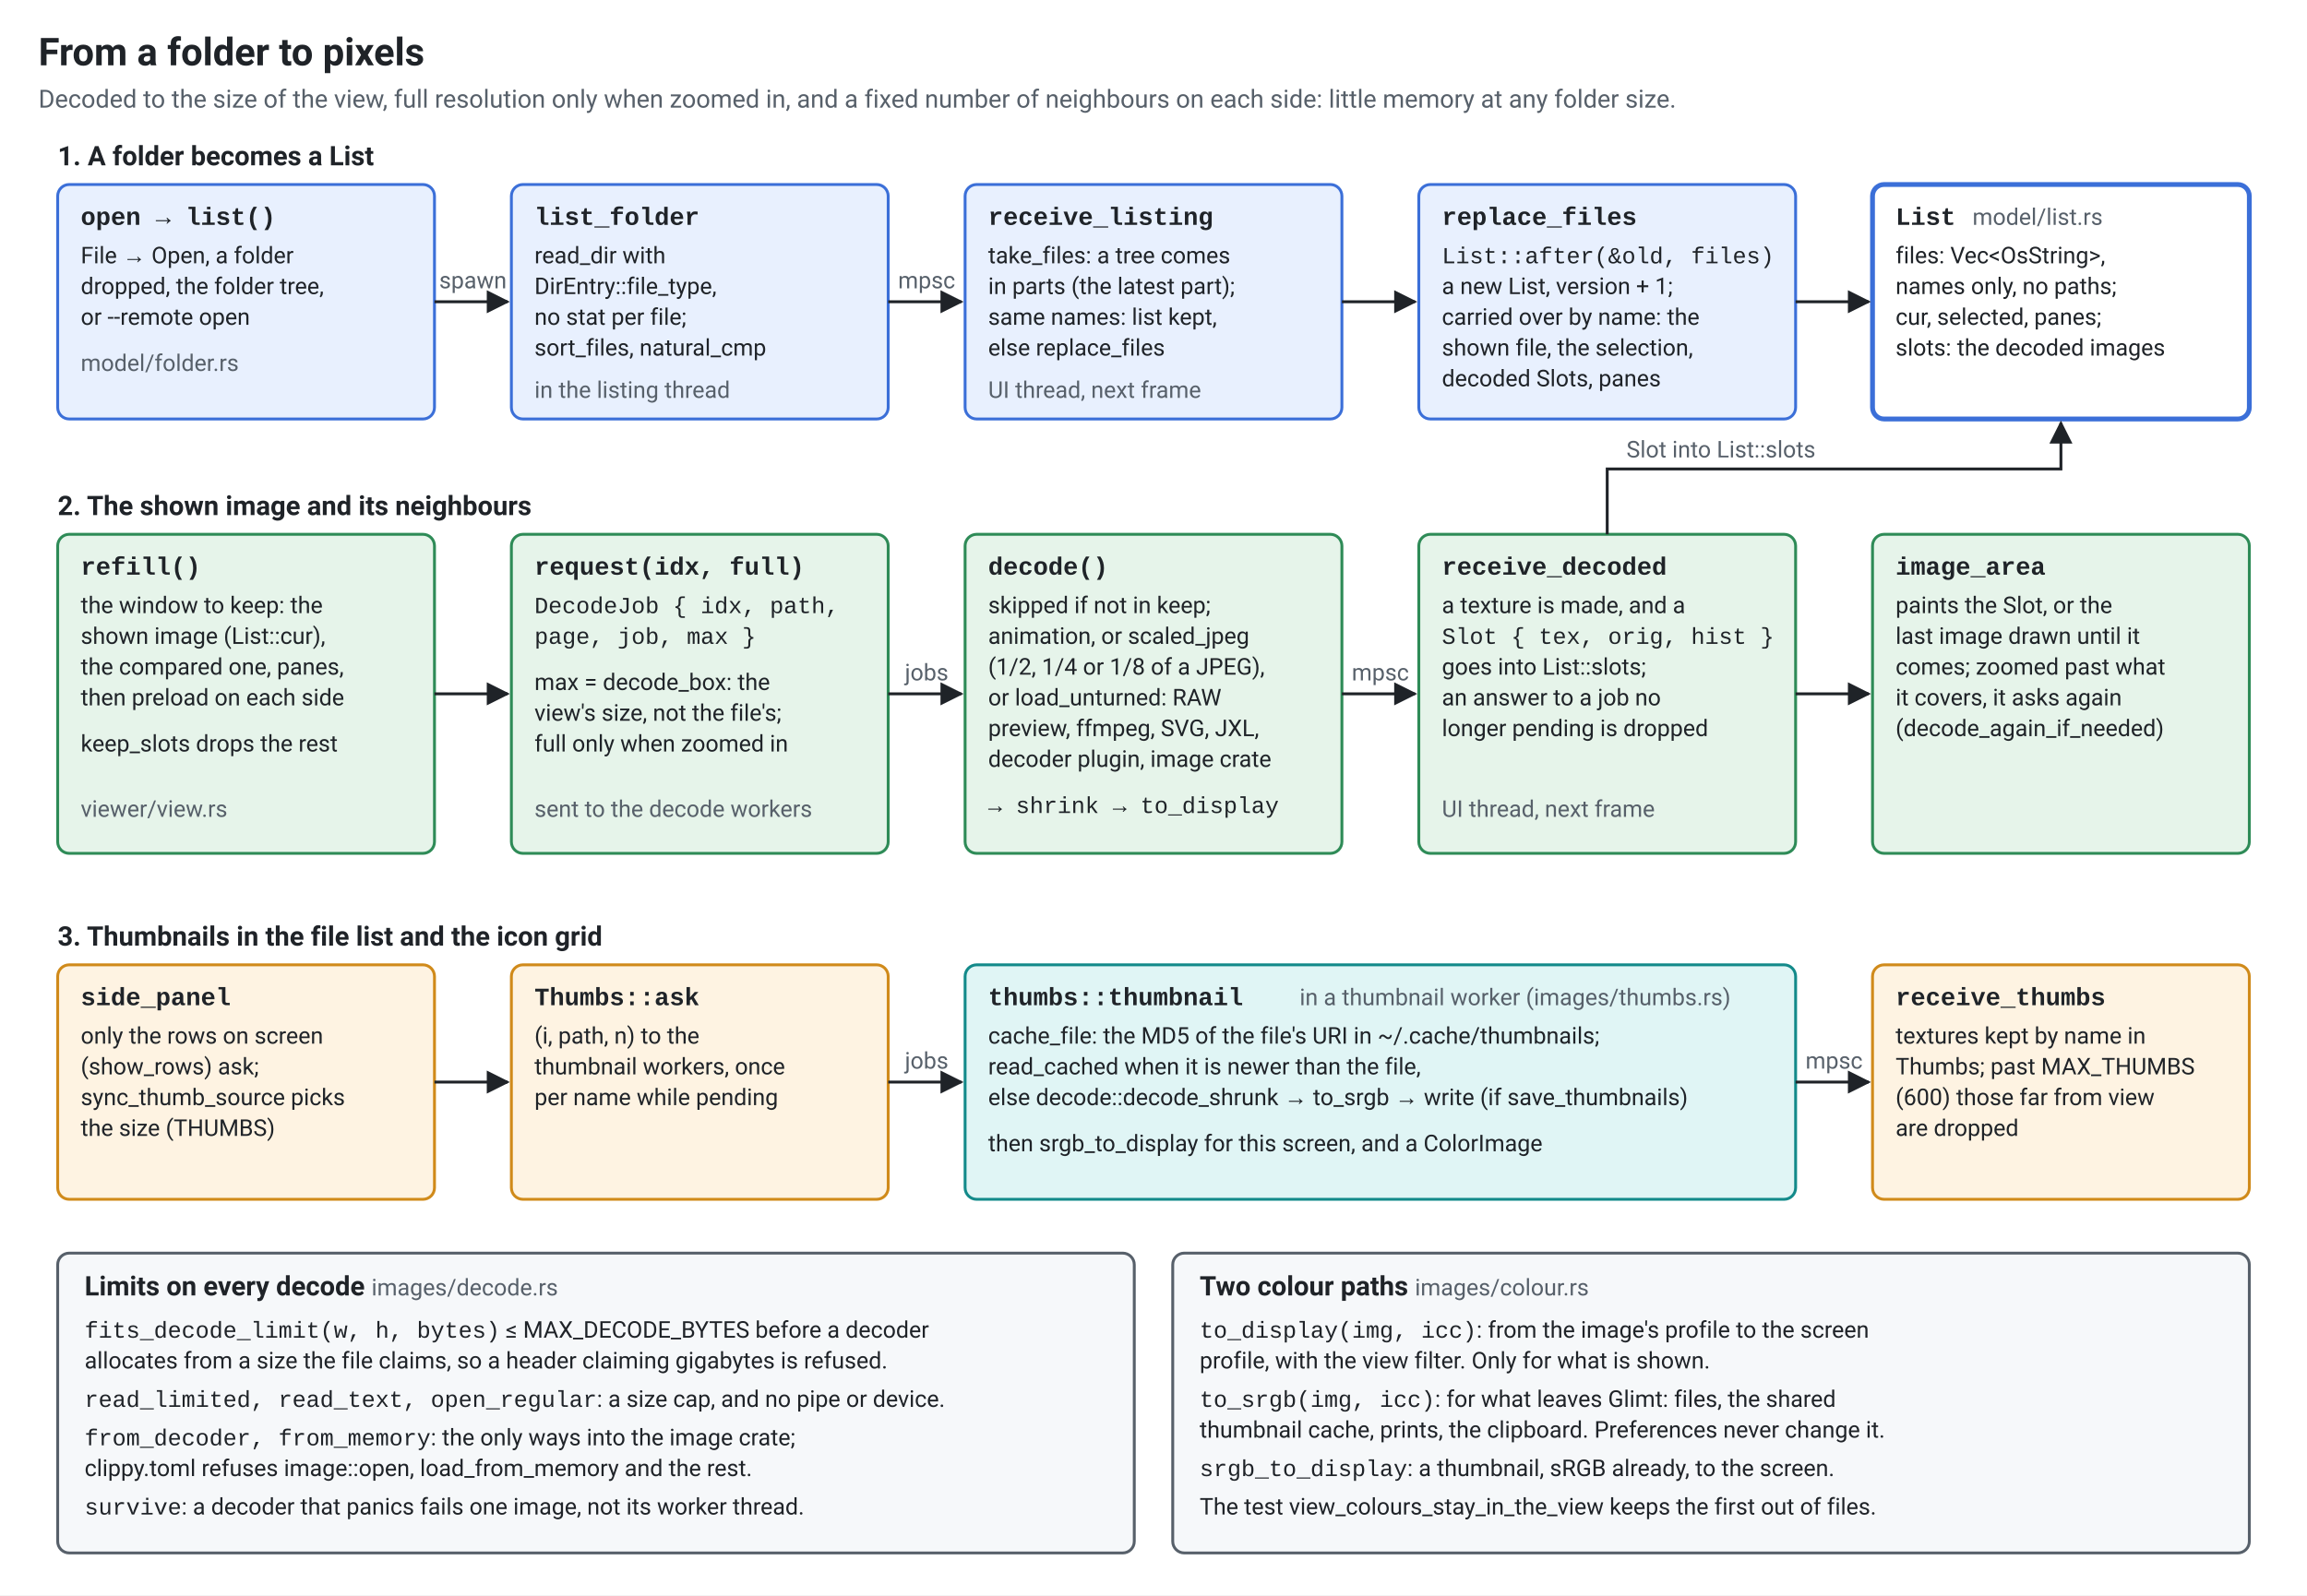
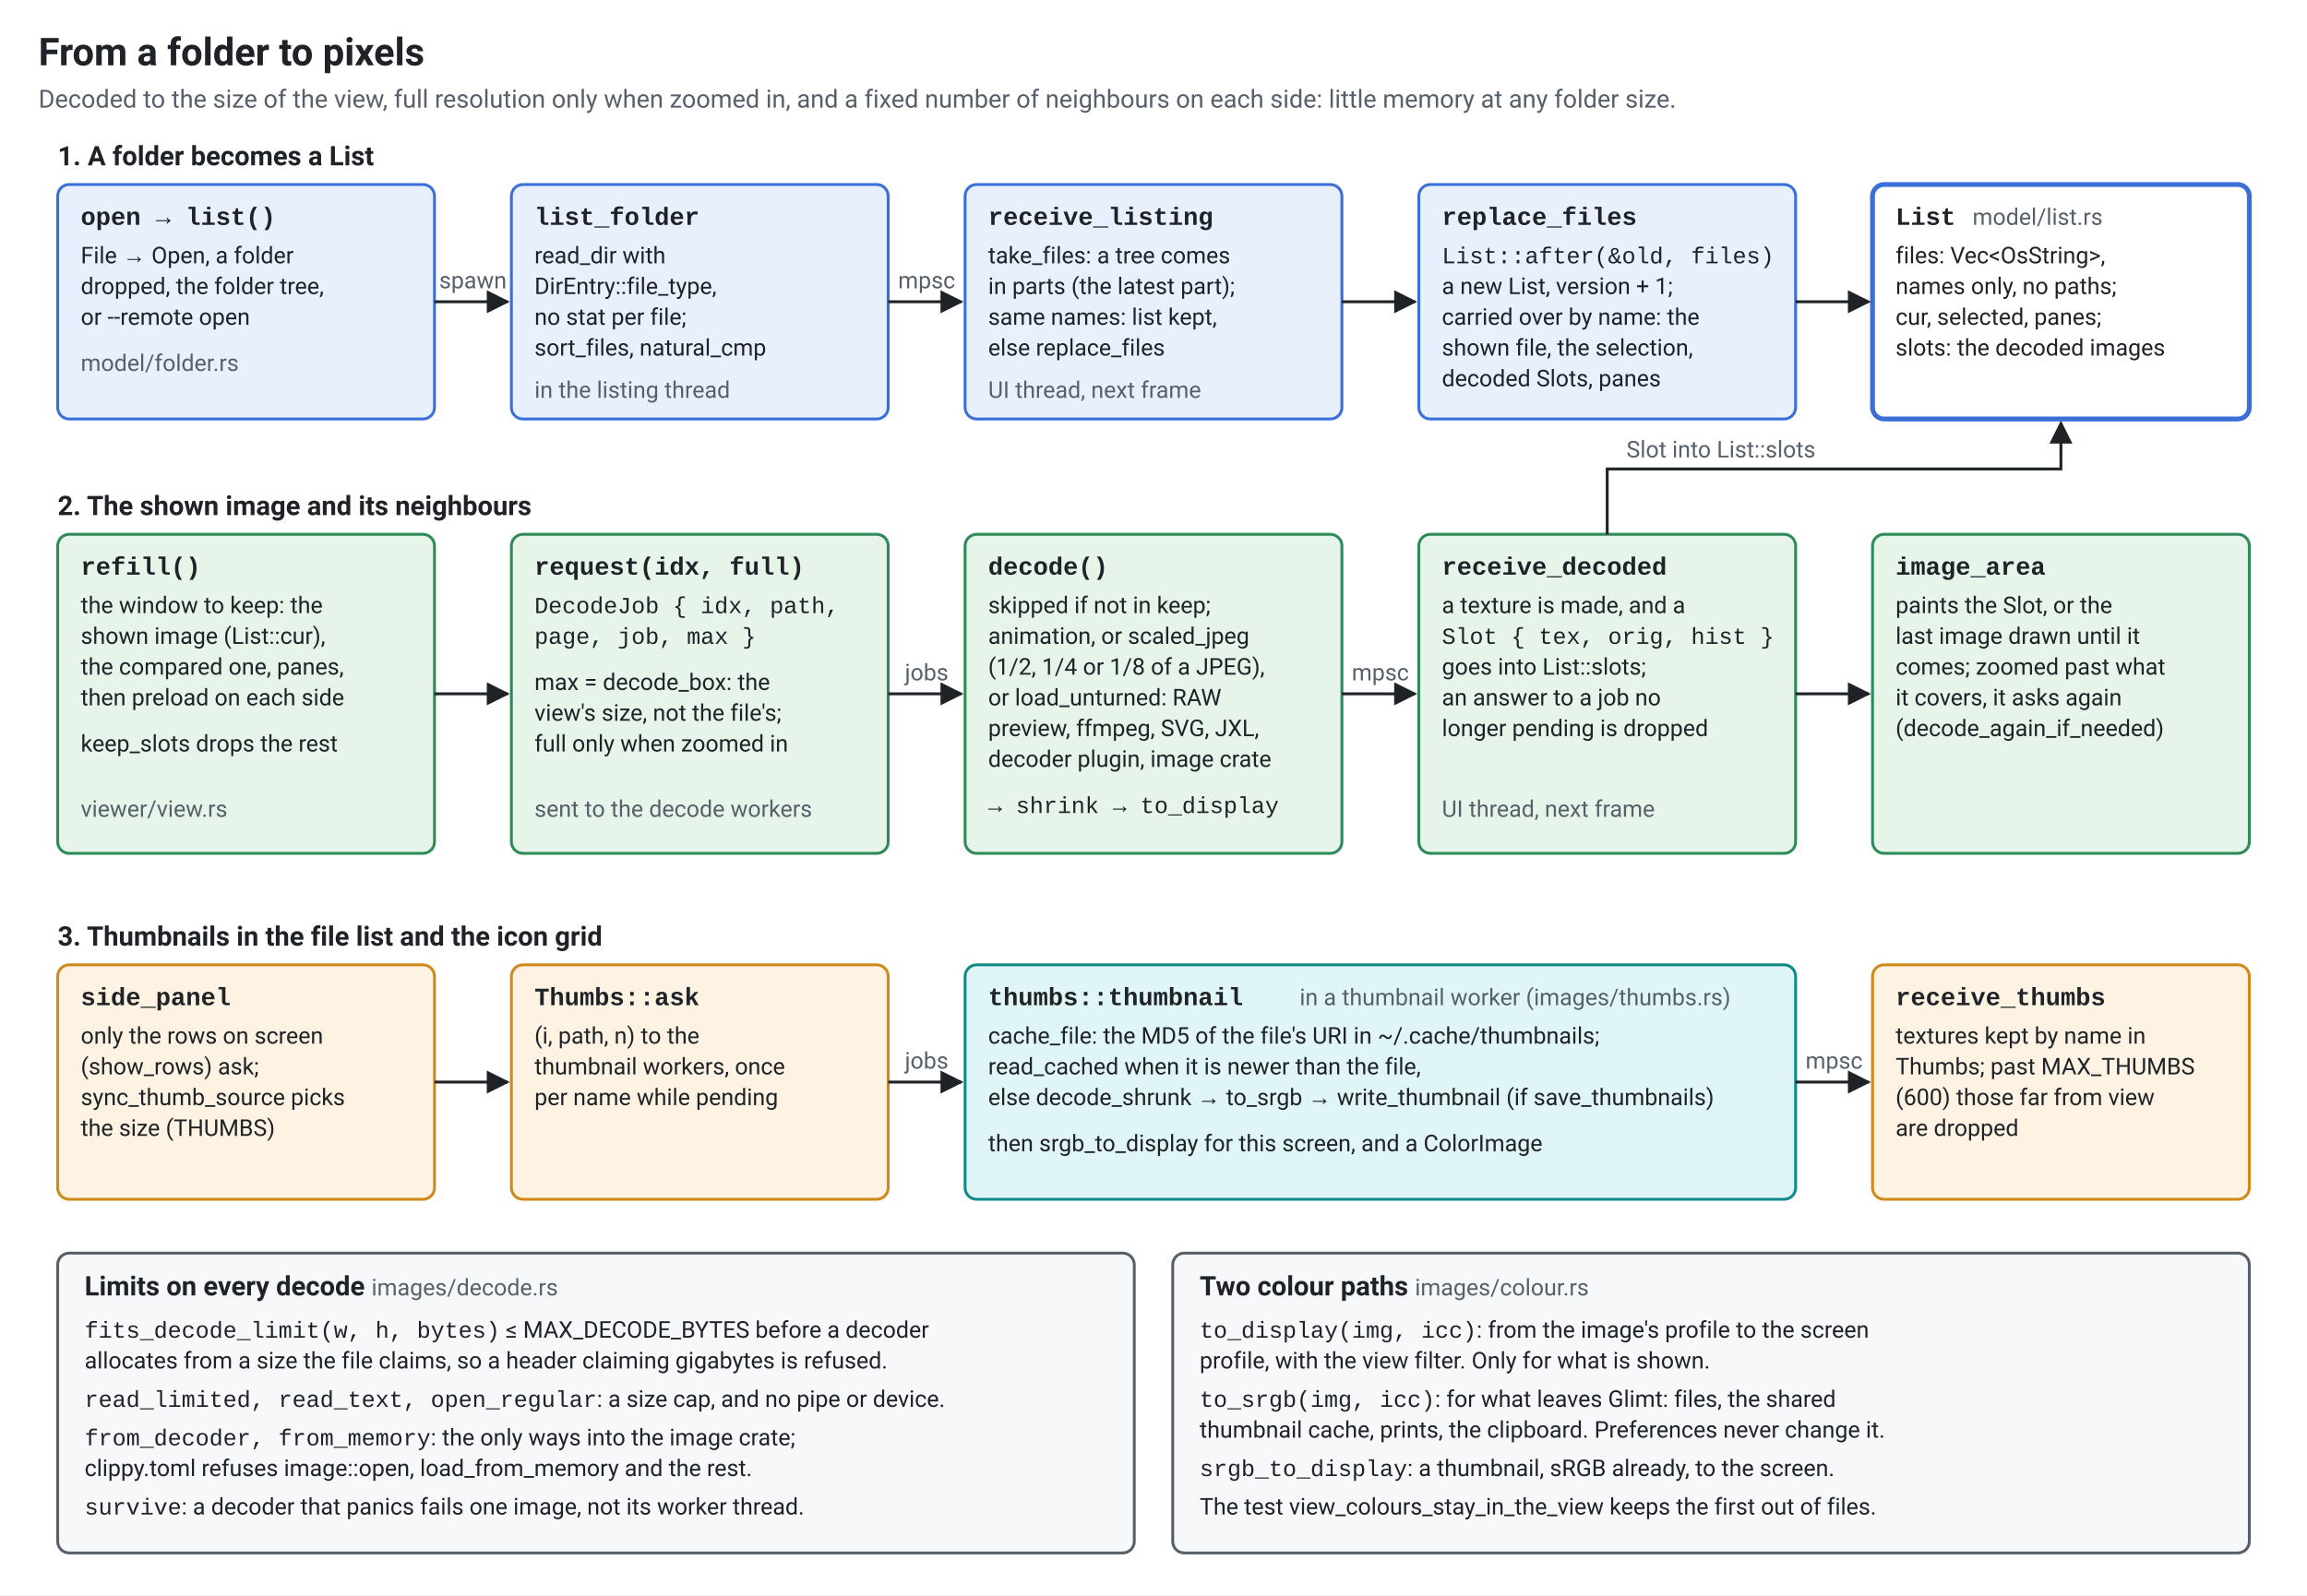
<svg xmlns="http://www.w3.org/2000/svg" viewBox="0 0 1200 830" width="1200" height="830" role="img" aria-label="From a folder to pixels in Glimt. A listing thread reads the folder without a stat per file; replace_files makes a new List and carries the shown file, selection and decoded slots over by name. refill asks the decode workers for the shown image and its neighbours at the size of the view; decode shrinks and converts to the screen with to_display. Thumbnails come from the freedesktop cache or are made, converted with to_srgb for the cache. Every decode checks fits_decode_limit before it allocates.">
  <defs>
    <marker id="arrow" viewBox="0 0 10 10" refX="9" refY="5" markerWidth="8" markerHeight="8" orient="auto-start-reverse">
      <path d="M0,0 L10,5 L0,10 z" fill="#1f2328" />
    </marker>
  </defs>
  <rect x="0" y="0" width="1200" height="830" fill="#ffffff" />
  <g font-family="system-ui, -apple-system, 'Segoe UI', Roboto, 'Helvetica Neue', Arial, sans-serif" fill="#1f2328">
    <text x="20" y="34" font-size="20" font-weight="700">From a folder to pixels</text>
    <text x="20" y="56" font-size="13" fill="#57606a">Decoded to the size of the view, full resolution only when zoomed in, and a fixed number of neighbours on each side: little memory at any folder size.</text>
    <text x="30" y="86" font-size="14" font-weight="700">1. A folder becomes a List</text>
    <g font-size="12">
      <rect x="30" y="96" width="196" height="122" rx="6" fill="#e8f0fe" stroke="#3b6fd8" stroke-width="1.5" />
      <text x="42" y="117" font-size="13" font-weight="700" font-family="ui-monospace, SFMono-Regular, Menlo, Consolas, 'Liberation Mono', monospace">open → list()</text>
      <text x="42" y="137">File → Open, a folder</text>
      <text x="42" y="153">dropped, the folder tree,</text>
      <text x="42" y="169">or --remote open</text>
      <text x="42" y="193" fill="#57606a">model/folder.rs</text>
      <rect x="266" y="96" width="196" height="122" rx="6" fill="#e8f0fe" stroke="#3b6fd8" stroke-width="1.5" />
      <text x="278" y="117" font-size="13" font-weight="700" font-family="ui-monospace, SFMono-Regular, Menlo, Consolas, 'Liberation Mono', monospace">list_folder</text>
      <text x="278" y="137">read_dir with</text>
      <text x="278" y="153">DirEntry::file_type,</text>
      <text x="278" y="169">no stat per file;</text>
      <text x="278" y="185">sort_files, natural_cmp</text>
      <text x="278" y="207" fill="#57606a">in the listing thread</text>
      <rect x="502" y="96" width="196" height="122" rx="6" fill="#e8f0fe" stroke="#3b6fd8" stroke-width="1.5" />
      <text x="514" y="117" font-size="13" font-weight="700" font-family="ui-monospace, SFMono-Regular, Menlo, Consolas, 'Liberation Mono', monospace">receive_listing</text>
      <text x="514" y="137">take_files: a tree comes</text>
      <text x="514" y="153">in parts (the latest part);</text>
      <text x="514" y="169">same names: list kept,</text>
      <text x="514" y="185">else replace_files</text>
      <text x="514" y="207" fill="#57606a">UI thread, next frame</text>
      <rect x="738" y="96" width="196" height="122" rx="6" fill="#e8f0fe" stroke="#3b6fd8" stroke-width="1.5" />
      <text x="750" y="117" font-size="13" font-weight="700" font-family="ui-monospace, SFMono-Regular, Menlo, Consolas, 'Liberation Mono', monospace">replace_files</text>
      <text x="750" y="137" font-family="ui-monospace, SFMono-Regular, Menlo, Consolas, 'Liberation Mono', monospace">List::after(&amp;old, files)</text>
      <text x="750" y="153">a new List, version + 1;</text>
      <text x="750" y="169">carried over by name: the</text>
      <text x="750" y="185">shown file, the selection,</text>
      <text x="750" y="201">decoded Slots, panes</text>
      <rect x="974" y="96" width="196" height="122" rx="6" fill="#ffffff" stroke="#3b6fd8" stroke-width="2.5" />
      <text x="986" y="117" font-size="13" font-weight="700" font-family="ui-monospace, SFMono-Regular, Menlo, Consolas, 'Liberation Mono', monospace">List</text>
      <text x="1026" y="117" fill="#57606a">model/list.rs</text>
      <text x="986" y="137">files: Vec&lt;OsString&gt;,</text>
      <text x="986" y="153">names only, no paths;</text>
      <text x="986" y="169">cur, selected, panes;</text>
      <text x="986" y="185">slots: the decoded images</text>
    </g>
    <g font-size="12" fill="#57606a" text-anchor="middle">
      <line x1="226" y1="157" x2="264" y2="157" stroke="#1f2328" stroke-width="1.5" marker-end="url(#arrow)" />
      <text x="246" y="150">spawn</text>
      <line x1="462" y1="157" x2="500" y2="157" stroke="#1f2328" stroke-width="1.5" marker-end="url(#arrow)" />
      <text x="482" y="150">mpsc</text>
      <line x1="698" y1="157" x2="736" y2="157" stroke="#1f2328" stroke-width="1.5" marker-end="url(#arrow)" />
      <line x1="934" y1="157" x2="972" y2="157" stroke="#1f2328" stroke-width="1.5" marker-end="url(#arrow)" />
    </g>
    <text x="30" y="268" font-size="14" font-weight="700">2. The shown image and its neighbours</text>
    <g font-size="12">
      <rect x="30" y="278" width="196" height="166" rx="6" fill="#e6f4ea" stroke="#2e8b57" stroke-width="1.5" />
      <text x="42" y="299" font-size="13" font-weight="700" font-family="ui-monospace, SFMono-Regular, Menlo, Consolas, 'Liberation Mono', monospace">refill()</text>
      <text x="42" y="319">the window to keep: the</text>
      <text x="42" y="335">shown image (List::cur),</text>
      <text x="42" y="351">the compared one, panes,</text>
      <text x="42" y="367">then preload on each side</text>
      <text x="42" y="391">keep_slots drops the rest</text>
      <text x="42" y="425" fill="#57606a">viewer/view.rs</text>
      <rect x="266" y="278" width="196" height="166" rx="6" fill="#e6f4ea" stroke="#2e8b57" stroke-width="1.5" />
      <text x="278" y="299" font-size="13" font-weight="700" font-family="ui-monospace, SFMono-Regular, Menlo, Consolas, 'Liberation Mono', monospace">request(idx, full)</text>
      <text x="278" y="319" font-family="ui-monospace, SFMono-Regular, Menlo, Consolas, 'Liberation Mono', monospace">DecodeJob { idx, path,</text>
      <text x="278" y="335" font-family="ui-monospace, SFMono-Regular, Menlo, Consolas, 'Liberation Mono', monospace">  page, job, max }</text>
      <text x="278" y="359">max = decode_box: the</text>
      <text x="278" y="375">view's size, not the file's;</text>
      <text x="278" y="391">full only when zoomed in</text>
      <text x="278" y="425" fill="#57606a">sent to the decode workers</text>
      <rect x="502" y="278" width="196" height="166" rx="6" fill="#e6f4ea" stroke="#2e8b57" stroke-width="1.5" />
      <text x="514" y="299" font-size="13" font-weight="700" font-family="ui-monospace, SFMono-Regular, Menlo, Consolas, 'Liberation Mono', monospace">decode()</text>
      <text x="514" y="319">skipped if not in keep;</text>
      <text x="514" y="335">animation, or scaled_jpeg</text>
      <text x="514" y="351">(1/2, 1/4 or 1/8 of a JPEG),</text>
      <text x="514" y="367">or load_unturned: RAW</text>
      <text x="514" y="383">preview, ffmpeg, SVG, JXL,</text>
      <text x="514" y="399">decoder plugin, image crate</text>
      <text x="514" y="423" font-family="ui-monospace, SFMono-Regular, Menlo, Consolas, 'Liberation Mono', monospace">→ shrink → to_display</text>
      <rect x="738" y="278" width="196" height="166" rx="6" fill="#e6f4ea" stroke="#2e8b57" stroke-width="1.5" />
      <text x="750" y="299" font-size="13" font-weight="700" font-family="ui-monospace, SFMono-Regular, Menlo, Consolas, 'Liberation Mono', monospace">receive_decoded</text>
      <text x="750" y="319">a texture is made, and a</text>
      <text x="750" y="335" font-family="ui-monospace, SFMono-Regular, Menlo, Consolas, 'Liberation Mono', monospace">Slot { tex, orig, hist }</text>
      <text x="750" y="351">goes into List::slots;</text>
      <text x="750" y="367">an answer to a job no</text>
      <text x="750" y="383">longer pending is dropped</text>
      <text x="750" y="425" fill="#57606a">UI thread, next frame</text>
      <rect x="974" y="278" width="196" height="166" rx="6" fill="#e6f4ea" stroke="#2e8b57" stroke-width="1.5" />
      <text x="986" y="299" font-size="13" font-weight="700" font-family="ui-monospace, SFMono-Regular, Menlo, Consolas, 'Liberation Mono', monospace">image_area</text>
      <text x="986" y="319">paints the Slot, or the</text>
      <text x="986" y="335">last image drawn until it</text>
      <text x="986" y="351">comes; zoomed past what</text>
      <text x="986" y="367">it covers, it asks again</text>
      <text x="986" y="383">(decode_again_if_needed)</text>
    </g>
    <g font-size="12" fill="#57606a" text-anchor="middle">
      <line x1="226" y1="361" x2="264" y2="361" stroke="#1f2328" stroke-width="1.5" marker-end="url(#arrow)" />
      <line x1="462" y1="361" x2="500" y2="361" stroke="#1f2328" stroke-width="1.5" marker-end="url(#arrow)" />
      <text x="482" y="354">jobs</text>
      <line x1="698" y1="361" x2="736" y2="361" stroke="#1f2328" stroke-width="1.5" marker-end="url(#arrow)" />
      <text x="718" y="354">mpsc</text>
      <line x1="934" y1="361" x2="972" y2="361" stroke="#1f2328" stroke-width="1.5" marker-end="url(#arrow)" />
    </g>
    <polyline points="836,278 836,244 1072,244 1072,220" fill="none" stroke="#1f2328" stroke-width="1.5" marker-end="url(#arrow)" />
    <text x="846" y="238" font-size="12" fill="#57606a">Slot into List::slots</text>
    <text x="30" y="492" font-size="14" font-weight="700">3. Thumbnails in the file list and the icon grid</text>
    <g font-size="12">
      <rect x="30" y="502" width="196" height="122" rx="6" fill="#fef3e2" stroke="#d08a1a" stroke-width="1.5" />
      <text x="42" y="523" font-size="13" font-weight="700" font-family="ui-monospace, SFMono-Regular, Menlo, Consolas, 'Liberation Mono', monospace">side_panel</text>
      <text x="42" y="543">only the rows on screen</text>
      <text x="42" y="559">(show_rows) ask;</text>
      <text x="42" y="575">sync_thumb_source picks</text>
      <text x="42" y="591">the size (THUMBS)</text>
      <rect x="266" y="502" width="196" height="122" rx="6" fill="#fef3e2" stroke="#d08a1a" stroke-width="1.5" />
      <text x="278" y="523" font-size="13" font-weight="700" font-family="ui-monospace, SFMono-Regular, Menlo, Consolas, 'Liberation Mono', monospace">Thumbs::ask</text>
      <text x="278" y="543">(i, path, n) to the</text>
      <text x="278" y="559">thumbnail workers, once</text>
      <text x="278" y="575">per name while pending</text>
      <rect x="502" y="502" width="432" height="122" rx="6" fill="#e0f5f5" stroke="#138a8a" stroke-width="1.5" />
      <text x="514" y="523" font-size="13" font-weight="700" font-family="ui-monospace, SFMono-Regular, Menlo, Consolas, 'Liberation Mono', monospace">thumbs::thumbnail</text>
      <text x="676" y="523" fill="#57606a">in a thumbnail worker (images/thumbs.rs)</text>
      <text x="514" y="543">cache_file: the MD5 of the file's URI in ~/.cache/thumbnails;</text>
      <text x="514" y="559">read_cached when it is newer than the file,</text>
-       <text x="514" y="575">else decode::decode_shrunk → to_srgb → write (if save_thumbnails)</text>
+       <text x="514" y="575">else decode_shrunk → to_srgb → write_thumbnail (if save_thumbnails)</text>
      <text x="514" y="599">then srgb_to_display for this screen, and a ColorImage</text>
      <rect x="974" y="502" width="196" height="122" rx="6" fill="#fef3e2" stroke="#d08a1a" stroke-width="1.5" />
      <text x="986" y="523" font-size="13" font-weight="700" font-family="ui-monospace, SFMono-Regular, Menlo, Consolas, 'Liberation Mono', monospace">receive_thumbs</text>
      <text x="986" y="543">textures kept by name in</text>
      <text x="986" y="559">Thumbs; past MAX_THUMBS</text>
      <text x="986" y="575">(600) those far from view</text>
      <text x="986" y="591">are dropped</text>
    </g>
    <g font-size="12" fill="#57606a" text-anchor="middle">
      <line x1="226" y1="563" x2="264" y2="563" stroke="#1f2328" stroke-width="1.5" marker-end="url(#arrow)" />
      <line x1="462" y1="563" x2="500" y2="563" stroke="#1f2328" stroke-width="1.5" marker-end="url(#arrow)" />
      <text x="482" y="556">jobs</text>
      <line x1="934" y1="563" x2="972" y2="563" stroke="#1f2328" stroke-width="1.5" marker-end="url(#arrow)" />
      <text x="954" y="556">mpsc</text>
    </g>
    <rect x="30" y="652" width="560" height="156" rx="6" fill="#f6f8fa" stroke="#57606a" stroke-width="1.5" />
    <text x="44" y="674" font-size="14" font-weight="700">Limits on every decode <tspan font-weight="400" font-size="12" fill="#57606a">images/decode.rs</tspan>
    </text>
    <g font-size="12">
      <text x="44" y="696">
        <tspan font-family="ui-monospace, SFMono-Regular, Menlo, Consolas, 'Liberation Mono', monospace">fits_decode_limit(w, h, bytes)</tspan> ≤ MAX_DECODE_BYTES before a decoder</text>
      <text x="44" y="712">allocates from a size the file claims, so a header claiming gigabytes is refused.</text>
      <text x="44" y="732">
        <tspan font-family="ui-monospace, SFMono-Regular, Menlo, Consolas, 'Liberation Mono', monospace">read_limited, read_text, open_regular</tspan>: a size cap, and no pipe or device.</text>
      <text x="44" y="752">
        <tspan font-family="ui-monospace, SFMono-Regular, Menlo, Consolas, 'Liberation Mono', monospace">from_decoder, from_memory</tspan>: the only ways into the image crate;</text>
      <text x="44" y="768">clippy.toml refuses image::open, load_from_memory and the rest.</text>
      <text x="44" y="788">
        <tspan font-family="ui-monospace, SFMono-Regular, Menlo, Consolas, 'Liberation Mono', monospace">survive</tspan>: a decoder that panics fails one image, not its worker thread.</text>
    </g>
    <rect x="610" y="652" width="560" height="156" rx="6" fill="#f6f8fa" stroke="#57606a" stroke-width="1.5" />
    <text x="624" y="674" font-size="14" font-weight="700">Two colour paths <tspan font-weight="400" font-size="12" fill="#57606a">images/colour.rs</tspan>
    </text>
    <g font-size="12">
      <text x="624" y="696">
        <tspan font-family="ui-monospace, SFMono-Regular, Menlo, Consolas, 'Liberation Mono', monospace">to_display(img, icc)</tspan>: from the image's profile to the screen</text>
      <text x="624" y="712">profile, with the view filter. Only for what is shown.</text>
      <text x="624" y="732">
        <tspan font-family="ui-monospace, SFMono-Regular, Menlo, Consolas, 'Liberation Mono', monospace">to_srgb(img, icc)</tspan>: for what leaves Glimt: files, the shared</text>
      <text x="624" y="748">thumbnail cache, prints, the clipboard. Preferences never change it.</text>
      <text x="624" y="768">
        <tspan font-family="ui-monospace, SFMono-Regular, Menlo, Consolas, 'Liberation Mono', monospace">srgb_to_display</tspan>: a thumbnail, sRGB already, to the screen.</text>
      <text x="624" y="788">The test view_colours_stay_in_the_view keeps the first out of files.</text>
    </g>
  </g>
</svg>
